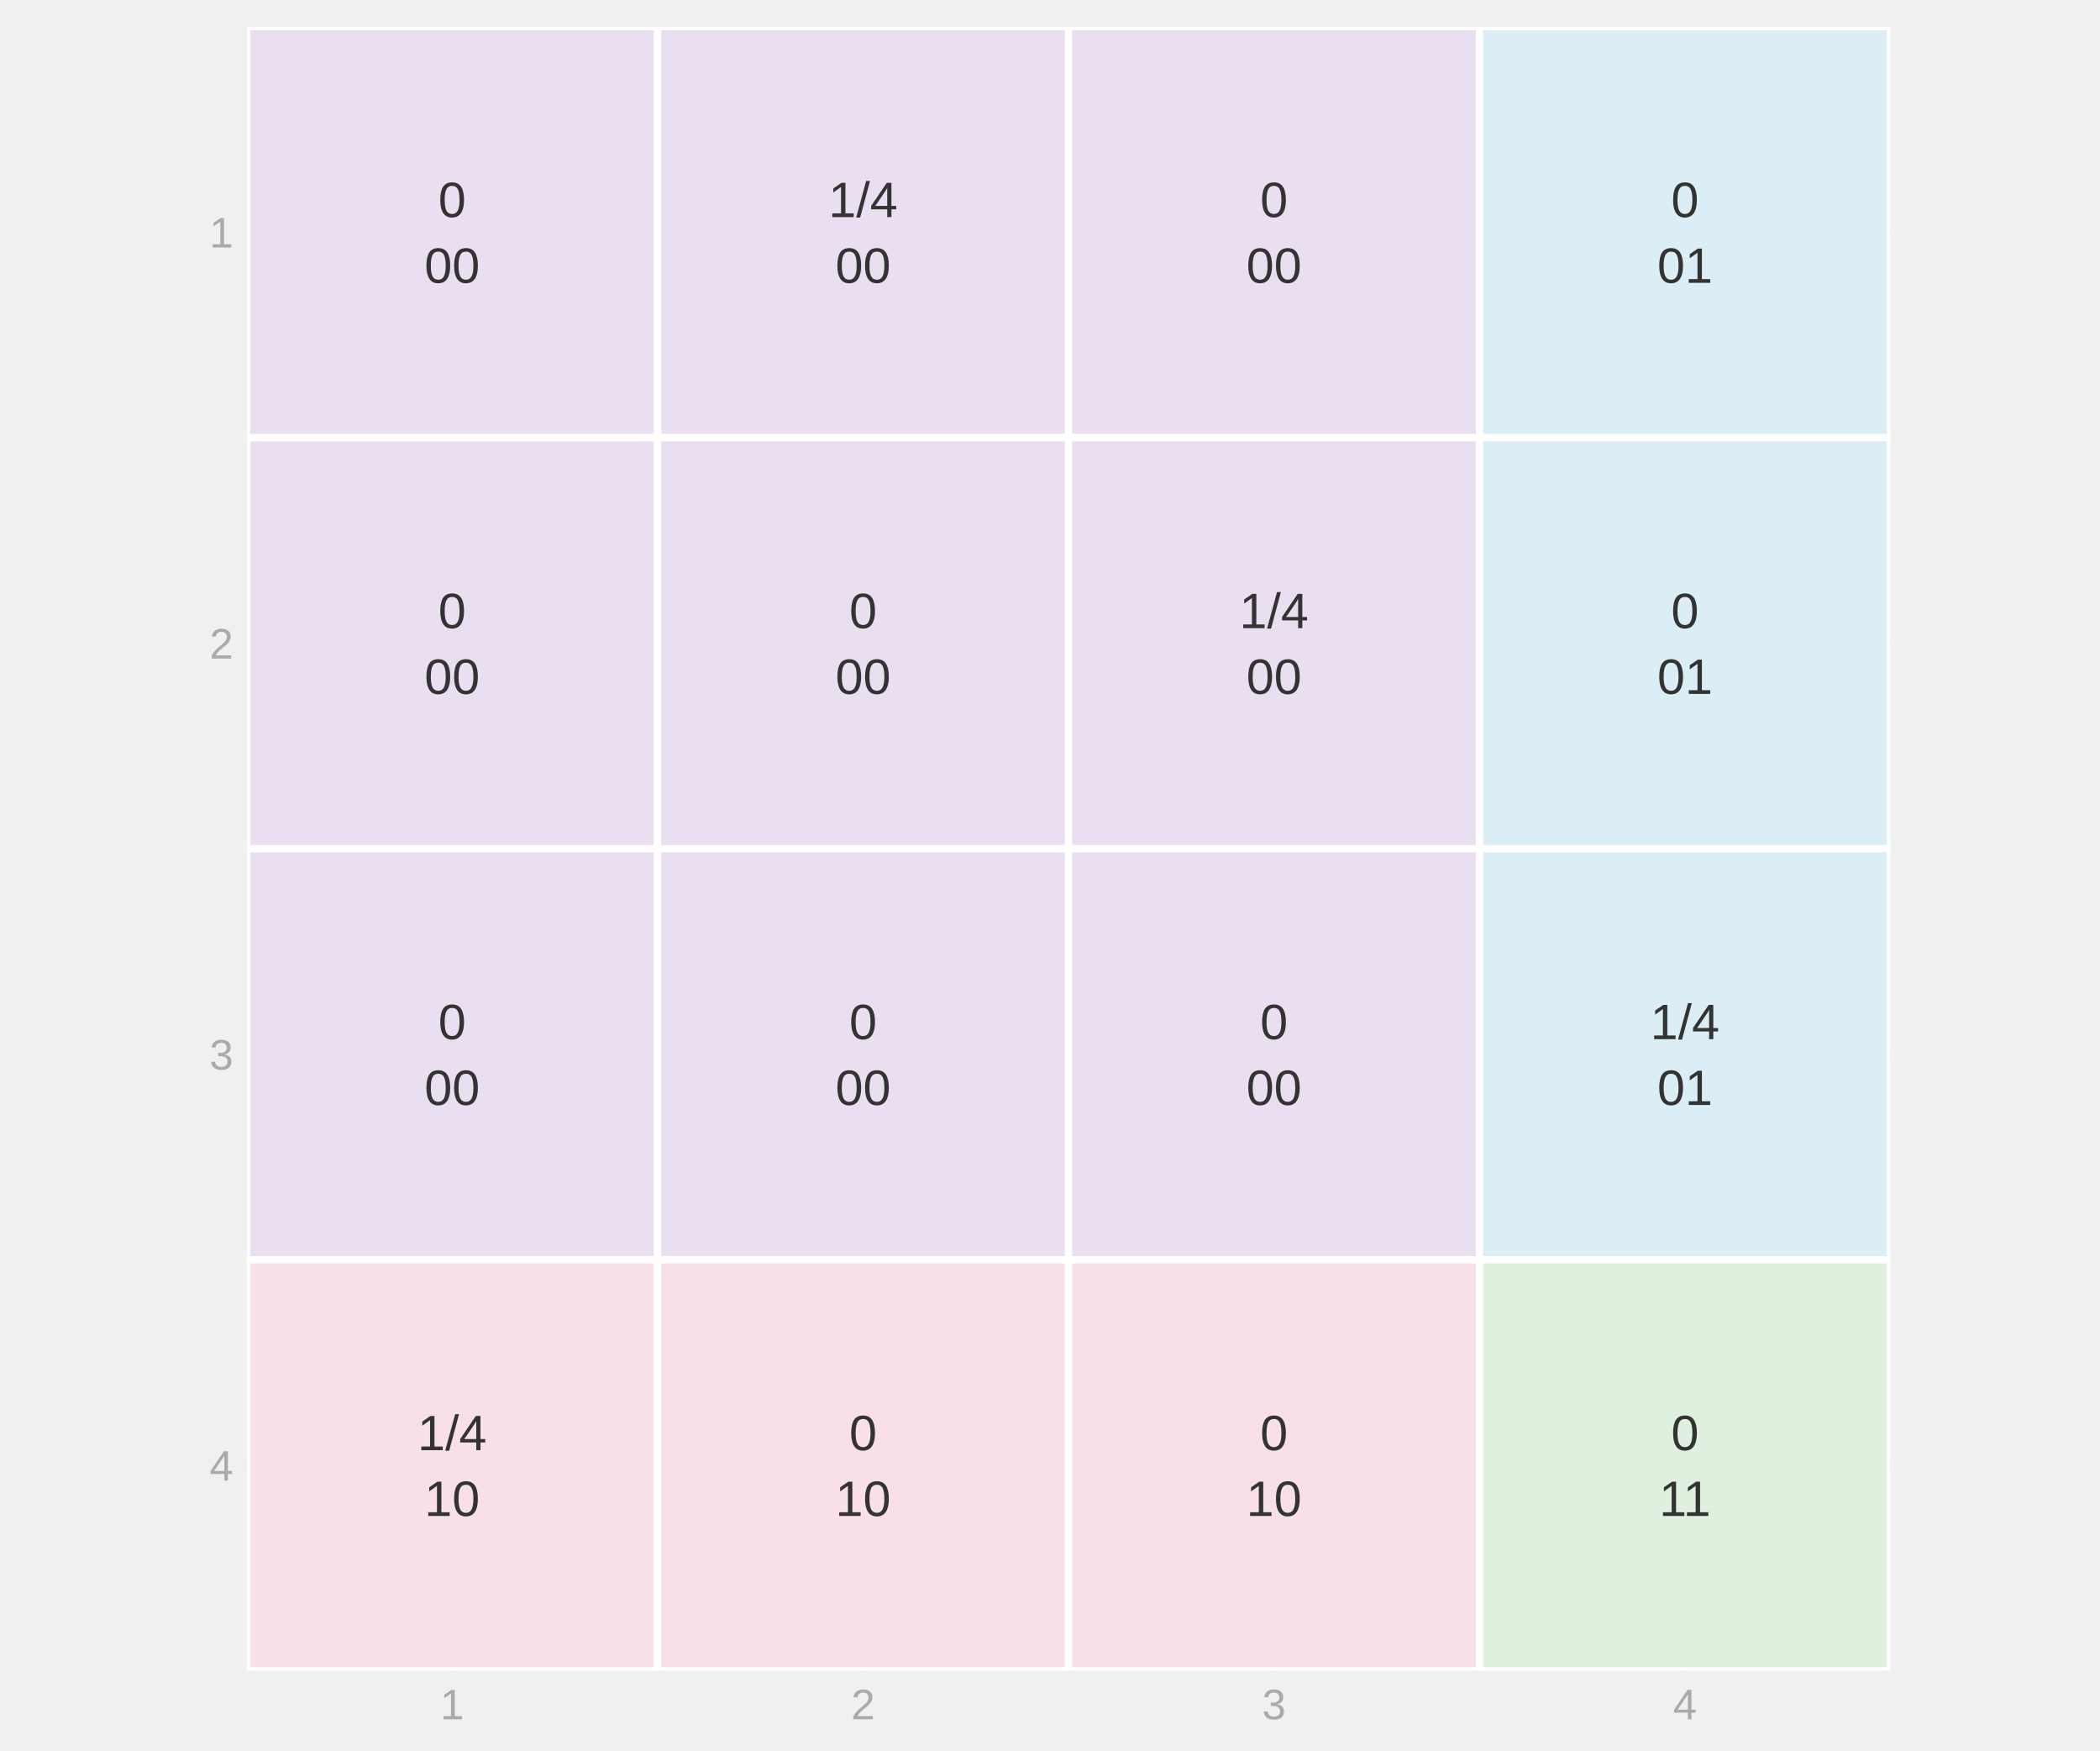
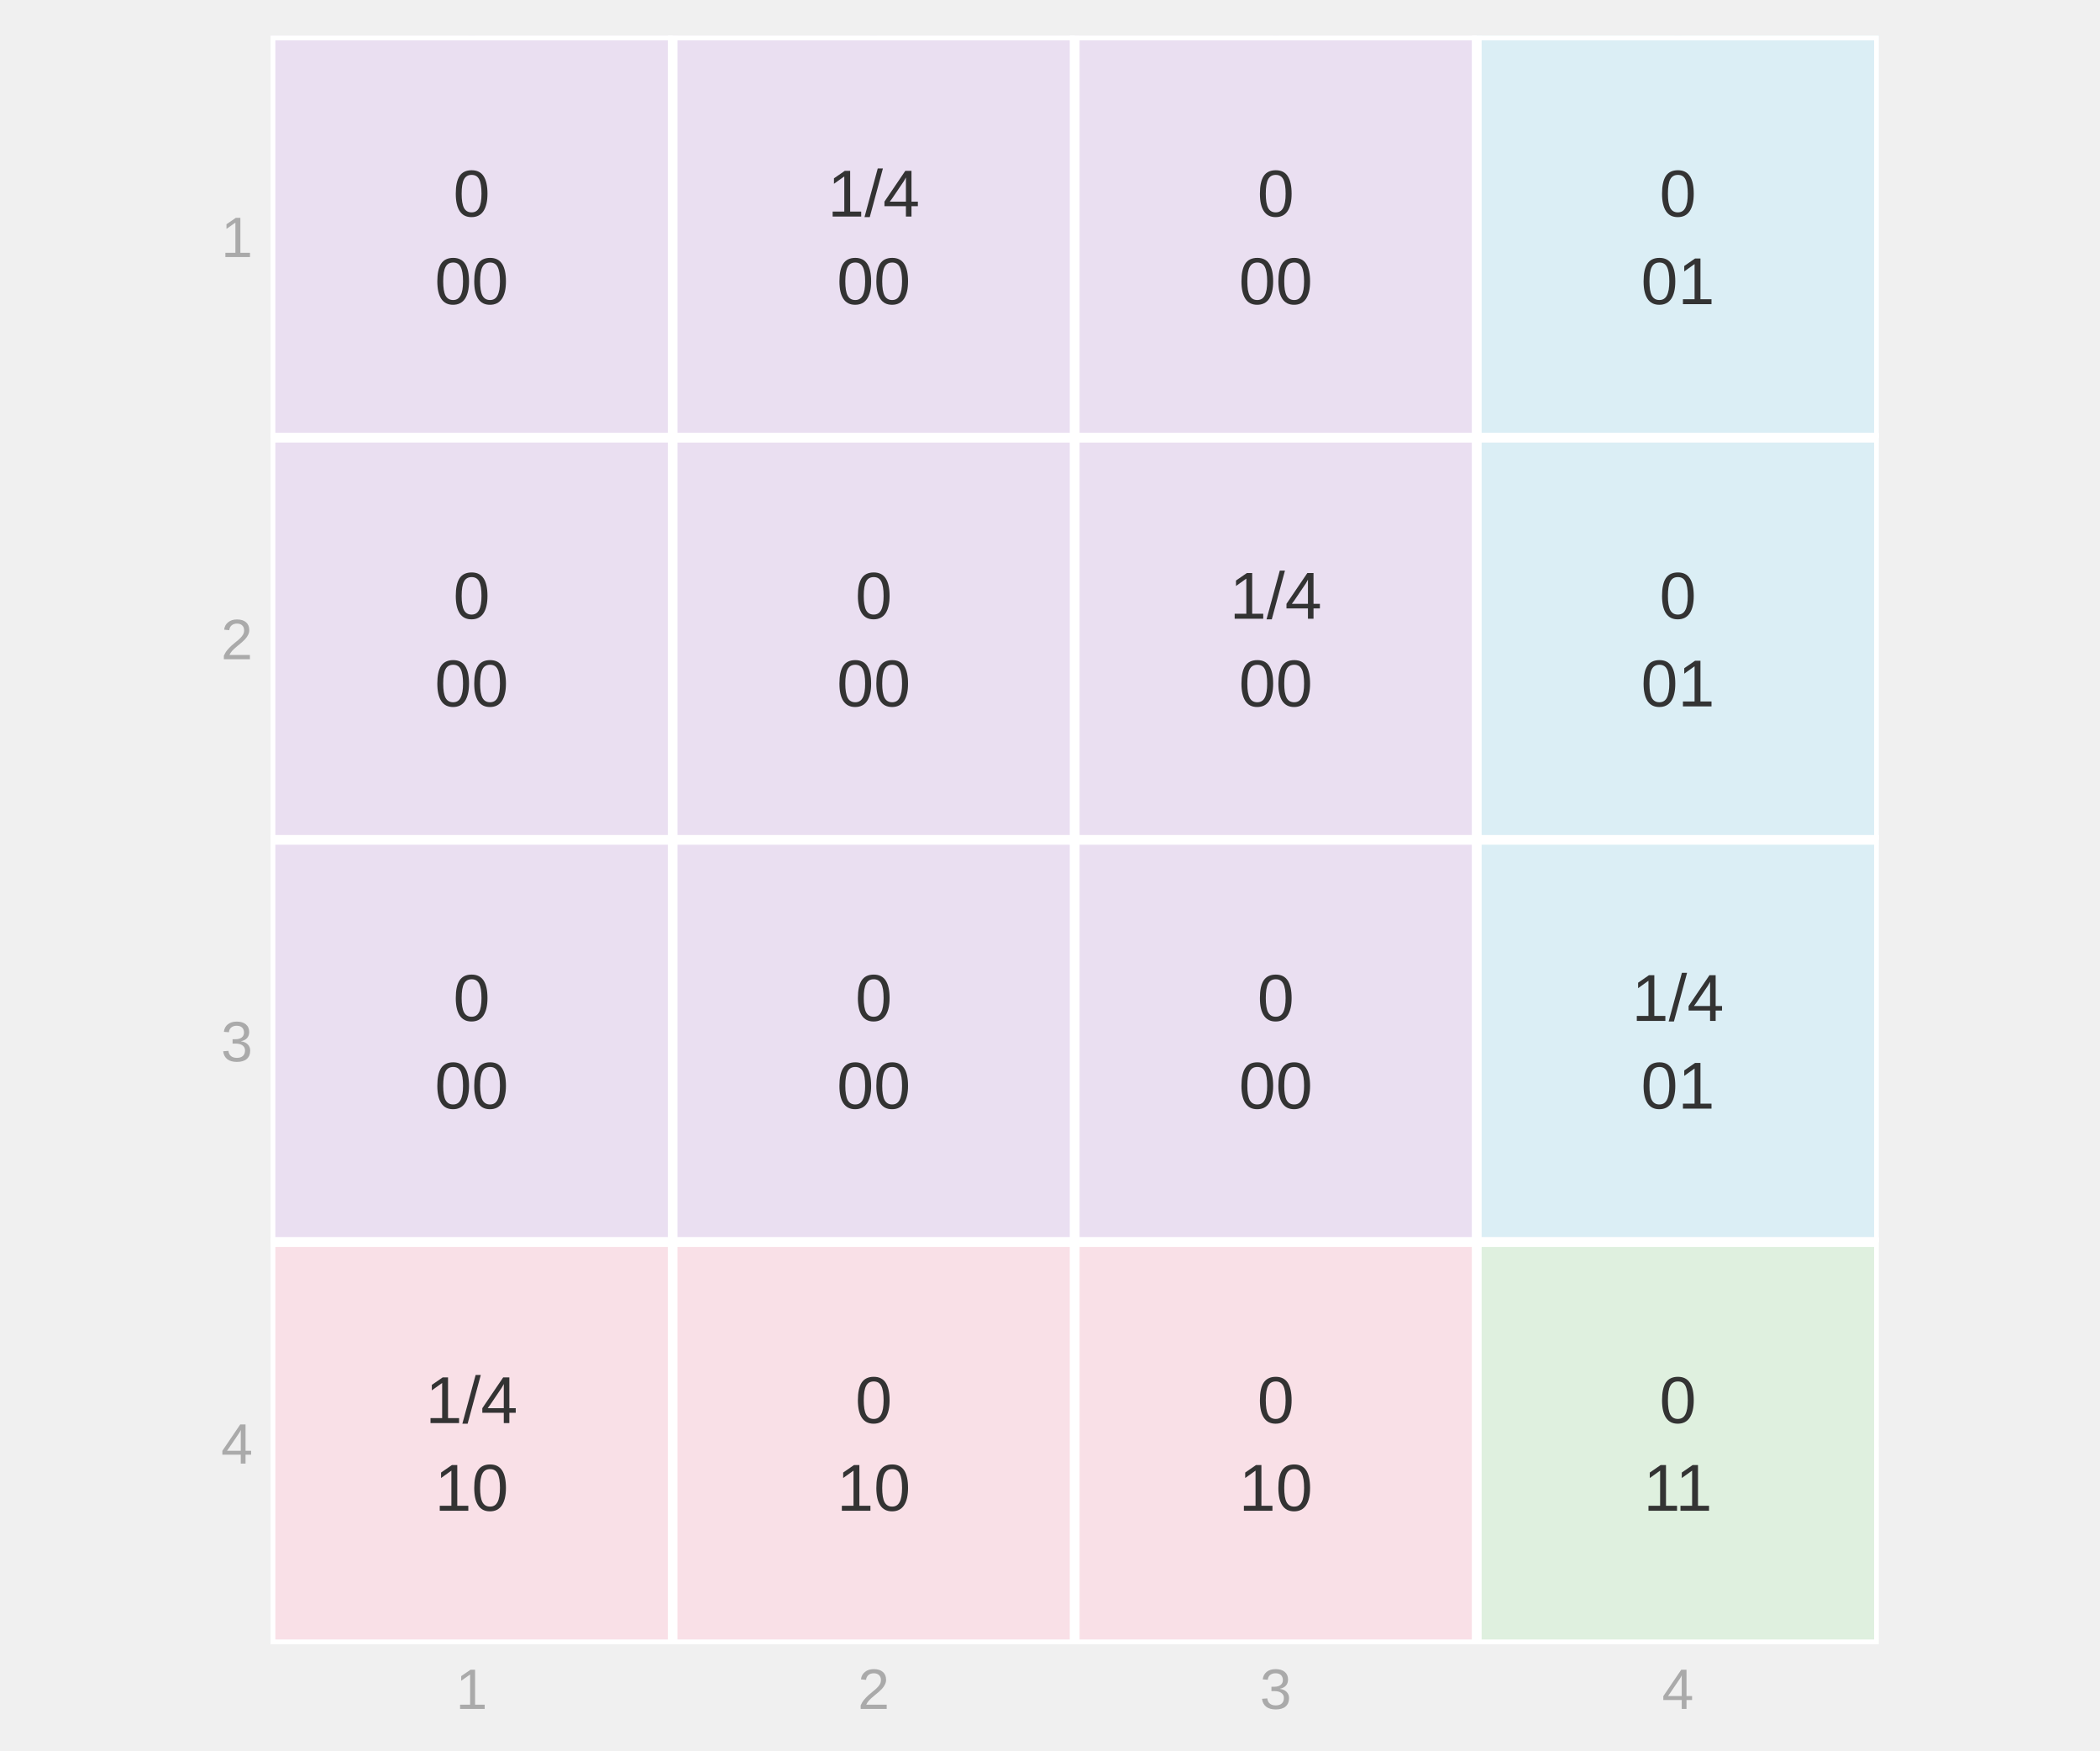
- <svg xmlns="http://www.w3.org/2000/svg" width="432.00pt" height="360.00pt" viewBox="0 0 432.00 360.00">
+ <svg xmlns="http://www.w3.org/2000/svg" width="324.00pt" height="270.00pt" viewBox="0 0 324.00 270.00">
  <g class="svglite">
    <defs>
      <style type="text/css">
    .svglite line, .svglite polyline, .svglite polygon, .svglite path, .svglite rect, .svglite circle {
      fill: none;
      stroke: #000000;
      stroke-linecap: round;
      stroke-linejoin: round;
      stroke-miterlimit: 10.00;
    }
    .svglite text {
      white-space: pre;
    }
    .svglite g.glyphgroup path {
      fill: inherit;
      stroke: none;
    }
  </style>
    </defs>
    <rect width="100%" height="100%" style="stroke: none; fill: none;" />
    <defs>
-       <clipPath id="cpMC4wMHw0MzIuMDB8MC4wMHwzNjAuMDA=">
-         <rect x="0.00" y="0.00" width="432.00" height="360.00" />
+       <clipPath id="cpMC4wMHwzMjQuMDB8MC4wMHwyNzAuMDA=">
+         <rect x="0.00" y="0.00" width="324.00" height="270.00" />
      </clipPath>
    </defs>
-     <g clip-path="url(#cpMC4wMHw0MzIuMDB8MC4wMHwzNjAuMDA=)">
+     <g clip-path="url(#cpMC4wMHwzMjQuMDB8MC4wMHwyNzAuMDA=)">
</g>
    <defs>
-       <clipPath id="cpMzcuNjN8Mzk0LjM3fDAuMDB8MzYwLjAw">
-         <rect x="37.63" y="0.00" width="356.74" height="360.00" />
+       <clipPath id="cpMjguNjN8Mjk1LjM3fDAuMDB8MjcwLjAw">
+         <rect x="28.63" y="0.00" width="266.74" height="270.00" />
      </clipPath>
    </defs>
-     <g clip-path="url(#cpMzcuNjN8Mzk0LjM3fDAuMDB8MzYwLjAw)">
-       <rect x="37.63" y="0.00" width="356.74" height="360.00" style="stroke-width: 1.07; stroke: none;" />
+     <g clip-path="url(#cpMjguNjN8Mjk1LjM3fDAuMDB8MjcwLjAw)">
+       <rect x="28.63" y="0.00" width="266.74" height="270.00" style="stroke-width: 1.07; stroke: none;" />
    </g>
-     <g clip-path="url(#cpMC4wMHw0MzIuMDB8MC4wMHwzNjAuMDA=)">
+     <g clip-path="url(#cpMC4wMHwzMjQuMDB8MC4wMHwyNzAuMDA=)">
</g>
    <defs>
-       <clipPath id="cpNTAuNzR8Mzg4Ljg5fDUuNDh8MzQzLjYz">
-         <rect x="50.74" y="5.48" width="338.15" height="338.15" />
+       <clipPath id="cpNDEuNzR8Mjg5Ljg5fDUuNDh8MjUzLjYz">
+         <rect x="41.74" y="5.48" width="248.15" height="248.15" />
      </clipPath>
    </defs>
-     <g clip-path="url(#cpNTAuNzR8Mzg4Ljg5fDUuNDh8MzQzLjYz)">
-       <rect x="50.74" y="5.48" width="338.15" height="338.15" style="stroke-width: 1.07; stroke: none;" />
-       <polyline points="50.74,5.48 388.89,5.48 " style="stroke-width: 0.53; stroke: #000000; stroke-opacity: 0.071; stroke-linecap: butt;" />
-       <polyline points="50.74,90.02 388.89,90.02 " style="stroke-width: 0.53; stroke: #000000; stroke-opacity: 0.071; stroke-linecap: butt;" />
-       <polyline points="50.74,174.55 388.89,174.55 " style="stroke-width: 0.53; stroke: #000000; stroke-opacity: 0.071; stroke-linecap: butt;" />
-       <polyline points="50.74,259.09 388.89,259.09 " style="stroke-width: 0.53; stroke: #000000; stroke-opacity: 0.071; stroke-linecap: butt;" />
-       <polyline points="50.74,343.63 388.89,343.63 " style="stroke-width: 0.53; stroke: #000000; stroke-opacity: 0.071; stroke-linecap: butt;" />
-       <polyline points="50.74,343.63 50.74,5.48 " style="stroke-width: 0.53; stroke: #000000; stroke-opacity: 0.071; stroke-linecap: butt;" />
-       <polyline points="135.28,343.63 135.28,5.48 " style="stroke-width: 0.53; stroke: #000000; stroke-opacity: 0.071; stroke-linecap: butt;" />
-       <polyline points="219.82,343.63 219.82,5.48 " style="stroke-width: 0.53; stroke: #000000; stroke-opacity: 0.071; stroke-linecap: butt;" />
-       <polyline points="304.35,343.63 304.35,5.48 " style="stroke-width: 0.53; stroke: #000000; stroke-opacity: 0.071; stroke-linecap: butt;" />
-       <polyline points="388.89,343.63 388.89,5.48 " style="stroke-width: 0.53; stroke: #000000; stroke-opacity: 0.071; stroke-linecap: butt;" />
-       <polyline points="50.74,47.75 388.89,47.75 " style="stroke-width: 1.07; stroke: #000000; stroke-opacity: 0.071; stroke-linecap: butt;" />
-       <polyline points="50.74,132.29 388.89,132.29 " style="stroke-width: 1.07; stroke: #000000; stroke-opacity: 0.071; stroke-linecap: butt;" />
-       <polyline points="50.74,216.82 388.89,216.82 " style="stroke-width: 1.07; stroke: #000000; stroke-opacity: 0.071; stroke-linecap: butt;" />
-       <polyline points="50.74,301.36 388.89,301.36 " style="stroke-width: 1.07; stroke: #000000; stroke-opacity: 0.071; stroke-linecap: butt;" />
-       <polyline points="93.01,343.63 93.01,5.48 " style="stroke-width: 1.07; stroke: #000000; stroke-opacity: 0.071; stroke-linecap: butt;" />
-       <polyline points="177.55,343.63 177.55,5.48 " style="stroke-width: 1.07; stroke: #000000; stroke-opacity: 0.071; stroke-linecap: butt;" />
-       <polyline points="262.08,343.63 262.08,5.48 " style="stroke-width: 1.07; stroke: #000000; stroke-opacity: 0.071; stroke-linecap: butt;" />
-       <polyline points="346.62,343.63 346.62,5.48 " style="stroke-width: 1.07; stroke: #000000; stroke-opacity: 0.071; stroke-linecap: butt;" />
-       <rect x="50.74" y="5.48" width="84.54" height="84.54" style="stroke-width: 1.49; stroke: #FFFFFF; stroke-linecap: butt; stroke-linejoin: miter; fill: #EADFF1;" />
-       <rect x="50.74" y="90.02" width="84.54" height="84.54" style="stroke-width: 1.49; stroke: #FFFFFF; stroke-linecap: butt; stroke-linejoin: miter; fill: #EADFF1;" />
-       <rect x="50.74" y="174.55" width="84.54" height="84.54" style="stroke-width: 1.49; stroke: #FFFFFF; stroke-linecap: butt; stroke-linejoin: miter; fill: #EADFF1;" />
-       <rect x="50.74" y="259.09" width="84.54" height="84.54" style="stroke-width: 1.49; stroke: #FFFFFF; stroke-linecap: butt; stroke-linejoin: miter; fill: #F9E0E7;" />
-       <rect x="135.28" y="5.48" width="84.54" height="84.54" style="stroke-width: 1.49; stroke: #FFFFFF; stroke-linecap: butt; stroke-linejoin: miter; fill: #EADFF1;" />
-       <rect x="135.28" y="90.02" width="84.54" height="84.54" style="stroke-width: 1.49; stroke: #FFFFFF; stroke-linecap: butt; stroke-linejoin: miter; fill: #EADFF1;" />
-       <rect x="135.28" y="174.55" width="84.54" height="84.54" style="stroke-width: 1.49; stroke: #FFFFFF; stroke-linecap: butt; stroke-linejoin: miter; fill: #EADFF1;" />
-       <rect x="135.28" y="259.09" width="84.54" height="84.54" style="stroke-width: 1.49; stroke: #FFFFFF; stroke-linecap: butt; stroke-linejoin: miter; fill: #F9E0E7;" />
-       <rect x="219.82" y="5.48" width="84.54" height="84.54" style="stroke-width: 1.49; stroke: #FFFFFF; stroke-linecap: butt; stroke-linejoin: miter; fill: #EADFF1;" />
-       <rect x="219.82" y="90.02" width="84.54" height="84.54" style="stroke-width: 1.49; stroke: #FFFFFF; stroke-linecap: butt; stroke-linejoin: miter; fill: #EADFF1;" />
-       <rect x="219.82" y="174.55" width="84.54" height="84.54" style="stroke-width: 1.49; stroke: #FFFFFF; stroke-linecap: butt; stroke-linejoin: miter; fill: #EADFF1;" />
-       <rect x="219.82" y="259.09" width="84.54" height="84.54" style="stroke-width: 1.49; stroke: #FFFFFF; stroke-linecap: butt; stroke-linejoin: miter; fill: #F9E0E7;" />
-       <rect x="304.35" y="5.48" width="84.54" height="84.54" style="stroke-width: 1.49; stroke: #FFFFFF; stroke-linecap: butt; stroke-linejoin: miter; fill: #DBEEF5;" />
-       <rect x="304.35" y="90.02" width="84.54" height="84.54" style="stroke-width: 1.49; stroke: #FFFFFF; stroke-linecap: butt; stroke-linejoin: miter; fill: #DBEEF5;" />
-       <rect x="304.35" y="174.55" width="84.54" height="84.54" style="stroke-width: 1.49; stroke: #FFFFFF; stroke-linecap: butt; stroke-linejoin: miter; fill: #DBEEF5;" />
-       <rect x="304.35" y="259.09" width="84.54" height="84.54" style="stroke-width: 1.49; stroke: #FFFFFF; stroke-linecap: butt; stroke-linejoin: miter; fill: #DFF0DF;" />
-       <text x="93.01" y="44.65" text-anchor="middle" style="font-size: 10.24px;fill: #333333; font-family: &quot;Arial&quot;;" textLength="5.69px" lengthAdjust="spacingAndGlyphs">0</text>
-       <text x="93.01" y="58.17" text-anchor="middle" style="font-size: 10.24px;fill: #333333; font-family: &quot;Arial&quot;;" textLength="11.38px" lengthAdjust="spacingAndGlyphs">00</text>
-       <text x="93.01" y="129.19" text-anchor="middle" style="font-size: 10.24px;fill: #333333; font-family: &quot;Arial&quot;;" textLength="5.69px" lengthAdjust="spacingAndGlyphs">0</text>
-       <text x="93.01" y="142.71" text-anchor="middle" style="font-size: 10.24px;fill: #333333; font-family: &quot;Arial&quot;;" textLength="11.38px" lengthAdjust="spacingAndGlyphs">00</text>
-       <text x="93.01" y="213.72" text-anchor="middle" style="font-size: 10.24px;fill: #333333; font-family: &quot;Arial&quot;;" textLength="5.69px" lengthAdjust="spacingAndGlyphs">0</text>
-       <text x="93.01" y="227.25" text-anchor="middle" style="font-size: 10.24px;fill: #333333; font-family: &quot;Arial&quot;;" textLength="11.38px" lengthAdjust="spacingAndGlyphs">00</text>
-       <text x="93.01" y="298.26" text-anchor="middle" style="font-size: 10.24px;fill: #333333; font-family: &quot;Arial&quot;;" textLength="14.22px" lengthAdjust="spacingAndGlyphs">1/4</text>
-       <text x="93.01" y="311.78" text-anchor="middle" style="font-size: 10.24px;fill: #333333; font-family: &quot;Arial&quot;;" textLength="11.38px" lengthAdjust="spacingAndGlyphs">10</text>
-       <text x="177.55" y="44.65" text-anchor="middle" style="font-size: 10.24px;fill: #333333; font-family: &quot;Arial&quot;;" textLength="14.22px" lengthAdjust="spacingAndGlyphs">1/4</text>
-       <text x="177.55" y="58.17" text-anchor="middle" style="font-size: 10.24px;fill: #333333; font-family: &quot;Arial&quot;;" textLength="11.38px" lengthAdjust="spacingAndGlyphs">00</text>
-       <text x="177.55" y="129.19" text-anchor="middle" style="font-size: 10.24px;fill: #333333; font-family: &quot;Arial&quot;;" textLength="5.69px" lengthAdjust="spacingAndGlyphs">0</text>
-       <text x="177.55" y="142.71" text-anchor="middle" style="font-size: 10.24px;fill: #333333; font-family: &quot;Arial&quot;;" textLength="11.38px" lengthAdjust="spacingAndGlyphs">00</text>
-       <text x="177.55" y="213.72" text-anchor="middle" style="font-size: 10.24px;fill: #333333; font-family: &quot;Arial&quot;;" textLength="5.69px" lengthAdjust="spacingAndGlyphs">0</text>
-       <text x="177.55" y="227.25" text-anchor="middle" style="font-size: 10.24px;fill: #333333; font-family: &quot;Arial&quot;;" textLength="11.38px" lengthAdjust="spacingAndGlyphs">00</text>
-       <text x="177.55" y="298.26" text-anchor="middle" style="font-size: 10.24px;fill: #333333; font-family: &quot;Arial&quot;;" textLength="5.69px" lengthAdjust="spacingAndGlyphs">0</text>
-       <text x="177.55" y="311.78" text-anchor="middle" style="font-size: 10.24px;fill: #333333; font-family: &quot;Arial&quot;;" textLength="11.38px" lengthAdjust="spacingAndGlyphs">10</text>
-       <text x="262.08" y="44.65" text-anchor="middle" style="font-size: 10.24px;fill: #333333; font-family: &quot;Arial&quot;;" textLength="5.69px" lengthAdjust="spacingAndGlyphs">0</text>
-       <text x="262.08" y="58.17" text-anchor="middle" style="font-size: 10.24px;fill: #333333; font-family: &quot;Arial&quot;;" textLength="11.38px" lengthAdjust="spacingAndGlyphs">00</text>
-       <text x="262.08" y="129.19" text-anchor="middle" style="font-size: 10.24px;fill: #333333; font-family: &quot;Arial&quot;;" textLength="14.22px" lengthAdjust="spacingAndGlyphs">1/4</text>
-       <text x="262.08" y="142.71" text-anchor="middle" style="font-size: 10.24px;fill: #333333; font-family: &quot;Arial&quot;;" textLength="11.38px" lengthAdjust="spacingAndGlyphs">00</text>
-       <text x="262.08" y="213.72" text-anchor="middle" style="font-size: 10.24px;fill: #333333; font-family: &quot;Arial&quot;;" textLength="5.69px" lengthAdjust="spacingAndGlyphs">0</text>
-       <text x="262.08" y="227.25" text-anchor="middle" style="font-size: 10.24px;fill: #333333; font-family: &quot;Arial&quot;;" textLength="11.38px" lengthAdjust="spacingAndGlyphs">00</text>
-       <text x="262.08" y="298.26" text-anchor="middle" style="font-size: 10.24px;fill: #333333; font-family: &quot;Arial&quot;;" textLength="5.69px" lengthAdjust="spacingAndGlyphs">0</text>
-       <text x="262.08" y="311.78" text-anchor="middle" style="font-size: 10.24px;fill: #333333; font-family: &quot;Arial&quot;;" textLength="11.38px" lengthAdjust="spacingAndGlyphs">10</text>
-       <text x="346.62" y="44.65" text-anchor="middle" style="font-size: 10.24px;fill: #333333; font-family: &quot;Arial&quot;;" textLength="5.69px" lengthAdjust="spacingAndGlyphs">0</text>
-       <text x="346.62" y="58.17" text-anchor="middle" style="font-size: 10.24px;fill: #333333; font-family: &quot;Arial&quot;;" textLength="11.38px" lengthAdjust="spacingAndGlyphs">01</text>
-       <text x="346.62" y="129.19" text-anchor="middle" style="font-size: 10.24px;fill: #333333; font-family: &quot;Arial&quot;;" textLength="5.69px" lengthAdjust="spacingAndGlyphs">0</text>
-       <text x="346.62" y="142.71" text-anchor="middle" style="font-size: 10.24px;fill: #333333; font-family: &quot;Arial&quot;;" textLength="11.38px" lengthAdjust="spacingAndGlyphs">01</text>
-       <text x="346.62" y="213.72" text-anchor="middle" style="font-size: 10.24px;fill: #333333; font-family: &quot;Arial&quot;;" textLength="14.22px" lengthAdjust="spacingAndGlyphs">1/4</text>
-       <text x="346.62" y="227.25" text-anchor="middle" style="font-size: 10.24px;fill: #333333; font-family: &quot;Arial&quot;;" textLength="11.38px" lengthAdjust="spacingAndGlyphs">01</text>
-       <text x="346.62" y="298.26" text-anchor="middle" style="font-size: 10.24px;fill: #333333; font-family: &quot;Arial&quot;;" textLength="5.69px" lengthAdjust="spacingAndGlyphs">0</text>
-       <text x="346.62" y="311.78" text-anchor="middle" style="font-size: 10.24px;fill: #333333; font-family: &quot;Arial&quot;;" textLength="10.61px" lengthAdjust="spacingAndGlyphs">11</text>
+     <g clip-path="url(#cpNDEuNzR8Mjg5Ljg5fDUuNDh8MjUzLjYz)">
+       <rect x="41.74" y="5.48" width="248.15" height="248.15" style="stroke-width: 1.07; stroke: none;" />
+       <polyline points="41.74,5.48 289.89,5.48 " style="stroke-width: 0.53; stroke: #000000; stroke-opacity: 0.071; stroke-linecap: butt;" />
+       <polyline points="41.74,67.52 289.89,67.52 " style="stroke-width: 0.53; stroke: #000000; stroke-opacity: 0.071; stroke-linecap: butt;" />
+       <polyline points="41.74,129.55 289.89,129.55 " style="stroke-width: 0.53; stroke: #000000; stroke-opacity: 0.071; stroke-linecap: butt;" />
+       <polyline points="41.74,191.59 289.89,191.59 " style="stroke-width: 0.53; stroke: #000000; stroke-opacity: 0.071; stroke-linecap: butt;" />
+       <polyline points="41.74,253.63 289.89,253.63 " style="stroke-width: 0.53; stroke: #000000; stroke-opacity: 0.071; stroke-linecap: butt;" />
+       <polyline points="41.74,253.63 41.74,5.48 " style="stroke-width: 0.53; stroke: #000000; stroke-opacity: 0.071; stroke-linecap: butt;" />
+       <polyline points="103.78,253.63 103.78,5.48 " style="stroke-width: 0.53; stroke: #000000; stroke-opacity: 0.071; stroke-linecap: butt;" />
+       <polyline points="165.82,253.63 165.82,5.48 " style="stroke-width: 0.53; stroke: #000000; stroke-opacity: 0.071; stroke-linecap: butt;" />
+       <polyline points="227.85,253.63 227.85,5.48 " style="stroke-width: 0.53; stroke: #000000; stroke-opacity: 0.071; stroke-linecap: butt;" />
+       <polyline points="289.89,253.63 289.89,5.48 " style="stroke-width: 0.53; stroke: #000000; stroke-opacity: 0.071; stroke-linecap: butt;" />
+       <polyline points="41.74,36.50 289.89,36.50 " style="stroke-width: 1.07; stroke: #000000; stroke-opacity: 0.071; stroke-linecap: butt;" />
+       <polyline points="41.74,98.54 289.89,98.54 " style="stroke-width: 1.07; stroke: #000000; stroke-opacity: 0.071; stroke-linecap: butt;" />
+       <polyline points="41.74,160.57 289.89,160.57 " style="stroke-width: 1.07; stroke: #000000; stroke-opacity: 0.071; stroke-linecap: butt;" />
+       <polyline points="41.74,222.61 289.89,222.61 " style="stroke-width: 1.07; stroke: #000000; stroke-opacity: 0.071; stroke-linecap: butt;" />
+       <polyline points="72.76,253.63 72.76,5.48 " style="stroke-width: 1.07; stroke: #000000; stroke-opacity: 0.071; stroke-linecap: butt;" />
+       <polyline points="134.80,253.63 134.80,5.48 " style="stroke-width: 1.07; stroke: #000000; stroke-opacity: 0.071; stroke-linecap: butt;" />
+       <polyline points="196.83,253.63 196.83,5.48 " style="stroke-width: 1.07; stroke: #000000; stroke-opacity: 0.071; stroke-linecap: butt;" />
+       <polyline points="258.87,253.63 258.87,5.48 " style="stroke-width: 1.07; stroke: #000000; stroke-opacity: 0.071; stroke-linecap: butt;" />
+       <rect x="41.74" y="5.48" width="62.04" height="62.04" style="stroke-width: 1.49; stroke: #FFFFFF; stroke-linecap: butt; stroke-linejoin: miter; fill: #EADFF1;" />
+       <rect x="41.74" y="67.52" width="62.04" height="62.04" style="stroke-width: 1.49; stroke: #FFFFFF; stroke-linecap: butt; stroke-linejoin: miter; fill: #EADFF1;" />
+       <rect x="41.74" y="129.55" width="62.04" height="62.04" style="stroke-width: 1.49; stroke: #FFFFFF; stroke-linecap: butt; stroke-linejoin: miter; fill: #EADFF1;" />
+       <rect x="41.74" y="191.59" width="62.04" height="62.04" style="stroke-width: 1.49; stroke: #FFFFFF; stroke-linecap: butt; stroke-linejoin: miter; fill: #F9E0E7;" />
+       <rect x="103.78" y="5.48" width="62.04" height="62.04" style="stroke-width: 1.49; stroke: #FFFFFF; stroke-linecap: butt; stroke-linejoin: miter; fill: #EADFF1;" />
+       <rect x="103.78" y="67.52" width="62.04" height="62.04" style="stroke-width: 1.49; stroke: #FFFFFF; stroke-linecap: butt; stroke-linejoin: miter; fill: #EADFF1;" />
+       <rect x="103.78" y="129.55" width="62.04" height="62.04" style="stroke-width: 1.49; stroke: #FFFFFF; stroke-linecap: butt; stroke-linejoin: miter; fill: #EADFF1;" />
+       <rect x="103.78" y="191.59" width="62.04" height="62.04" style="stroke-width: 1.49; stroke: #FFFFFF; stroke-linecap: butt; stroke-linejoin: miter; fill: #F9E0E7;" />
+       <rect x="165.82" y="5.48" width="62.04" height="62.04" style="stroke-width: 1.49; stroke: #FFFFFF; stroke-linecap: butt; stroke-linejoin: miter; fill: #EADFF1;" />
+       <rect x="165.82" y="67.52" width="62.04" height="62.04" style="stroke-width: 1.49; stroke: #FFFFFF; stroke-linecap: butt; stroke-linejoin: miter; fill: #EADFF1;" />
+       <rect x="165.82" y="129.55" width="62.04" height="62.04" style="stroke-width: 1.49; stroke: #FFFFFF; stroke-linecap: butt; stroke-linejoin: miter; fill: #EADFF1;" />
+       <rect x="165.82" y="191.59" width="62.04" height="62.04" style="stroke-width: 1.49; stroke: #FFFFFF; stroke-linecap: butt; stroke-linejoin: miter; fill: #F9E0E7;" />
+       <rect x="227.85" y="5.48" width="62.04" height="62.04" style="stroke-width: 1.49; stroke: #FFFFFF; stroke-linecap: butt; stroke-linejoin: miter; fill: #DBEEF5;" />
+       <rect x="227.85" y="67.52" width="62.04" height="62.04" style="stroke-width: 1.49; stroke: #FFFFFF; stroke-linecap: butt; stroke-linejoin: miter; fill: #DBEEF5;" />
+       <rect x="227.85" y="129.55" width="62.04" height="62.04" style="stroke-width: 1.49; stroke: #FFFFFF; stroke-linecap: butt; stroke-linejoin: miter; fill: #DBEEF5;" />
+       <rect x="227.85" y="191.59" width="62.04" height="62.04" style="stroke-width: 1.49; stroke: #FFFFFF; stroke-linecap: butt; stroke-linejoin: miter; fill: #DFF0DF;" />
+       <text x="72.76" y="33.40" text-anchor="middle" style="font-size: 10.24px;fill: #333333; font-family: &quot;Arial&quot;;" textLength="5.69px" lengthAdjust="spacingAndGlyphs">0</text>
+       <text x="72.76" y="46.92" text-anchor="middle" style="font-size: 10.24px;fill: #333333; font-family: &quot;Arial&quot;;" textLength="11.38px" lengthAdjust="spacingAndGlyphs">00</text>
+       <text x="72.76" y="95.44" text-anchor="middle" style="font-size: 10.24px;fill: #333333; font-family: &quot;Arial&quot;;" textLength="5.69px" lengthAdjust="spacingAndGlyphs">0</text>
+       <text x="72.76" y="108.96" text-anchor="middle" style="font-size: 10.24px;fill: #333333; font-family: &quot;Arial&quot;;" textLength="11.38px" lengthAdjust="spacingAndGlyphs">00</text>
+       <text x="72.76" y="157.47" text-anchor="middle" style="font-size: 10.24px;fill: #333333; font-family: &quot;Arial&quot;;" textLength="5.69px" lengthAdjust="spacingAndGlyphs">0</text>
+       <text x="72.76" y="171.00" text-anchor="middle" style="font-size: 10.24px;fill: #333333; font-family: &quot;Arial&quot;;" textLength="11.38px" lengthAdjust="spacingAndGlyphs">00</text>
+       <text x="72.76" y="219.51" text-anchor="middle" style="font-size: 10.24px;fill: #333333; font-family: &quot;Arial&quot;;" textLength="14.22px" lengthAdjust="spacingAndGlyphs">1/4</text>
+       <text x="72.76" y="233.03" text-anchor="middle" style="font-size: 10.24px;fill: #333333; font-family: &quot;Arial&quot;;" textLength="11.38px" lengthAdjust="spacingAndGlyphs">10</text>
+       <text x="134.80" y="33.40" text-anchor="middle" style="font-size: 10.24px;fill: #333333; font-family: &quot;Arial&quot;;" textLength="14.22px" lengthAdjust="spacingAndGlyphs">1/4</text>
+       <text x="134.80" y="46.92" text-anchor="middle" style="font-size: 10.24px;fill: #333333; font-family: &quot;Arial&quot;;" textLength="11.38px" lengthAdjust="spacingAndGlyphs">00</text>
+       <text x="134.80" y="95.44" text-anchor="middle" style="font-size: 10.24px;fill: #333333; font-family: &quot;Arial&quot;;" textLength="5.69px" lengthAdjust="spacingAndGlyphs">0</text>
+       <text x="134.80" y="108.96" text-anchor="middle" style="font-size: 10.24px;fill: #333333; font-family: &quot;Arial&quot;;" textLength="11.38px" lengthAdjust="spacingAndGlyphs">00</text>
+       <text x="134.80" y="157.47" text-anchor="middle" style="font-size: 10.24px;fill: #333333; font-family: &quot;Arial&quot;;" textLength="5.69px" lengthAdjust="spacingAndGlyphs">0</text>
+       <text x="134.80" y="171.00" text-anchor="middle" style="font-size: 10.24px;fill: #333333; font-family: &quot;Arial&quot;;" textLength="11.38px" lengthAdjust="spacingAndGlyphs">00</text>
+       <text x="134.80" y="219.51" text-anchor="middle" style="font-size: 10.24px;fill: #333333; font-family: &quot;Arial&quot;;" textLength="5.69px" lengthAdjust="spacingAndGlyphs">0</text>
+       <text x="134.80" y="233.03" text-anchor="middle" style="font-size: 10.24px;fill: #333333; font-family: &quot;Arial&quot;;" textLength="11.38px" lengthAdjust="spacingAndGlyphs">10</text>
+       <text x="196.83" y="33.40" text-anchor="middle" style="font-size: 10.24px;fill: #333333; font-family: &quot;Arial&quot;;" textLength="5.69px" lengthAdjust="spacingAndGlyphs">0</text>
+       <text x="196.83" y="46.92" text-anchor="middle" style="font-size: 10.24px;fill: #333333; font-family: &quot;Arial&quot;;" textLength="11.38px" lengthAdjust="spacingAndGlyphs">00</text>
+       <text x="196.83" y="95.44" text-anchor="middle" style="font-size: 10.24px;fill: #333333; font-family: &quot;Arial&quot;;" textLength="14.22px" lengthAdjust="spacingAndGlyphs">1/4</text>
+       <text x="196.83" y="108.96" text-anchor="middle" style="font-size: 10.24px;fill: #333333; font-family: &quot;Arial&quot;;" textLength="11.38px" lengthAdjust="spacingAndGlyphs">00</text>
+       <text x="196.83" y="157.47" text-anchor="middle" style="font-size: 10.24px;fill: #333333; font-family: &quot;Arial&quot;;" textLength="5.69px" lengthAdjust="spacingAndGlyphs">0</text>
+       <text x="196.83" y="171.00" text-anchor="middle" style="font-size: 10.24px;fill: #333333; font-family: &quot;Arial&quot;;" textLength="11.38px" lengthAdjust="spacingAndGlyphs">00</text>
+       <text x="196.83" y="219.51" text-anchor="middle" style="font-size: 10.24px;fill: #333333; font-family: &quot;Arial&quot;;" textLength="5.69px" lengthAdjust="spacingAndGlyphs">0</text>
+       <text x="196.83" y="233.03" text-anchor="middle" style="font-size: 10.24px;fill: #333333; font-family: &quot;Arial&quot;;" textLength="11.38px" lengthAdjust="spacingAndGlyphs">10</text>
+       <text x="258.87" y="33.40" text-anchor="middle" style="font-size: 10.24px;fill: #333333; font-family: &quot;Arial&quot;;" textLength="5.69px" lengthAdjust="spacingAndGlyphs">0</text>
+       <text x="258.87" y="46.92" text-anchor="middle" style="font-size: 10.24px;fill: #333333; font-family: &quot;Arial&quot;;" textLength="11.38px" lengthAdjust="spacingAndGlyphs">01</text>
+       <text x="258.87" y="95.44" text-anchor="middle" style="font-size: 10.24px;fill: #333333; font-family: &quot;Arial&quot;;" textLength="5.69px" lengthAdjust="spacingAndGlyphs">0</text>
+       <text x="258.87" y="108.96" text-anchor="middle" style="font-size: 10.24px;fill: #333333; font-family: &quot;Arial&quot;;" textLength="11.38px" lengthAdjust="spacingAndGlyphs">01</text>
+       <text x="258.87" y="157.47" text-anchor="middle" style="font-size: 10.24px;fill: #333333; font-family: &quot;Arial&quot;;" textLength="14.22px" lengthAdjust="spacingAndGlyphs">1/4</text>
+       <text x="258.87" y="171.00" text-anchor="middle" style="font-size: 10.24px;fill: #333333; font-family: &quot;Arial&quot;;" textLength="11.38px" lengthAdjust="spacingAndGlyphs">01</text>
+       <text x="258.87" y="219.51" text-anchor="middle" style="font-size: 10.24px;fill: #333333; font-family: &quot;Arial&quot;;" textLength="5.69px" lengthAdjust="spacingAndGlyphs">0</text>
+       <text x="258.87" y="233.03" text-anchor="middle" style="font-size: 10.24px;fill: #333333; font-family: &quot;Arial&quot;;" textLength="10.61px" lengthAdjust="spacingAndGlyphs">11</text>
    </g>
-     <g clip-path="url(#cpMC4wMHw0MzIuMDB8MC4wMHwzNjAuMDA=)">
-       <text x="45.55" y="50.90" text-anchor="middle" style="font-size: 8.80px;fill: #AAAAAA; font-family: &quot;Arial&quot;;" textLength="4.89px" lengthAdjust="spacingAndGlyphs">1</text>
-       <text x="45.55" y="135.44" text-anchor="middle" style="font-size: 8.80px;fill: #AAAAAA; font-family: &quot;Arial&quot;;" textLength="4.89px" lengthAdjust="spacingAndGlyphs">2</text>
-       <text x="45.55" y="219.97" text-anchor="middle" style="font-size: 8.80px;fill: #AAAAAA; font-family: &quot;Arial&quot;;" textLength="4.89px" lengthAdjust="spacingAndGlyphs">3</text>
-       <text x="45.55" y="304.51" text-anchor="middle" style="font-size: 8.80px;fill: #AAAAAA; font-family: &quot;Arial&quot;;" textLength="4.89px" lengthAdjust="spacingAndGlyphs">4</text>
-       <text x="93.01" y="353.60" text-anchor="middle" style="font-size: 8.80px;fill: #AAAAAA; font-family: &quot;Arial&quot;;" textLength="4.89px" lengthAdjust="spacingAndGlyphs">1</text>
-       <text x="177.55" y="353.60" text-anchor="middle" style="font-size: 8.80px;fill: #AAAAAA; font-family: &quot;Arial&quot;;" textLength="4.89px" lengthAdjust="spacingAndGlyphs">2</text>
-       <text x="262.08" y="353.60" text-anchor="middle" style="font-size: 8.80px;fill: #AAAAAA; font-family: &quot;Arial&quot;;" textLength="4.89px" lengthAdjust="spacingAndGlyphs">3</text>
-       <text x="346.62" y="353.60" text-anchor="middle" style="font-size: 8.80px;fill: #AAAAAA; font-family: &quot;Arial&quot;;" textLength="4.89px" lengthAdjust="spacingAndGlyphs">4</text>
+     <g clip-path="url(#cpMC4wMHwzMjQuMDB8MC4wMHwyNzAuMDA=)">
+       <text x="36.55" y="39.65" text-anchor="middle" style="font-size: 8.80px;fill: #AAAAAA; font-family: &quot;Arial&quot;;" textLength="4.89px" lengthAdjust="spacingAndGlyphs">1</text>
+       <text x="36.55" y="101.69" text-anchor="middle" style="font-size: 8.80px;fill: #AAAAAA; font-family: &quot;Arial&quot;;" textLength="4.89px" lengthAdjust="spacingAndGlyphs">2</text>
+       <text x="36.55" y="163.72" text-anchor="middle" style="font-size: 8.80px;fill: #AAAAAA; font-family: &quot;Arial&quot;;" textLength="4.89px" lengthAdjust="spacingAndGlyphs">3</text>
+       <text x="36.55" y="225.76" text-anchor="middle" style="font-size: 8.80px;fill: #AAAAAA; font-family: &quot;Arial&quot;;" textLength="4.89px" lengthAdjust="spacingAndGlyphs">4</text>
+       <text x="72.76" y="263.60" text-anchor="middle" style="font-size: 8.80px;fill: #AAAAAA; font-family: &quot;Arial&quot;;" textLength="4.89px" lengthAdjust="spacingAndGlyphs">1</text>
+       <text x="134.80" y="263.60" text-anchor="middle" style="font-size: 8.80px;fill: #AAAAAA; font-family: &quot;Arial&quot;;" textLength="4.89px" lengthAdjust="spacingAndGlyphs">2</text>
+       <text x="196.83" y="263.60" text-anchor="middle" style="font-size: 8.80px;fill: #AAAAAA; font-family: &quot;Arial&quot;;" textLength="4.89px" lengthAdjust="spacingAndGlyphs">3</text>
+       <text x="258.87" y="263.60" text-anchor="middle" style="font-size: 8.80px;fill: #AAAAAA; font-family: &quot;Arial&quot;;" textLength="4.89px" lengthAdjust="spacingAndGlyphs">4</text>
    </g>
  </g>
</svg>
